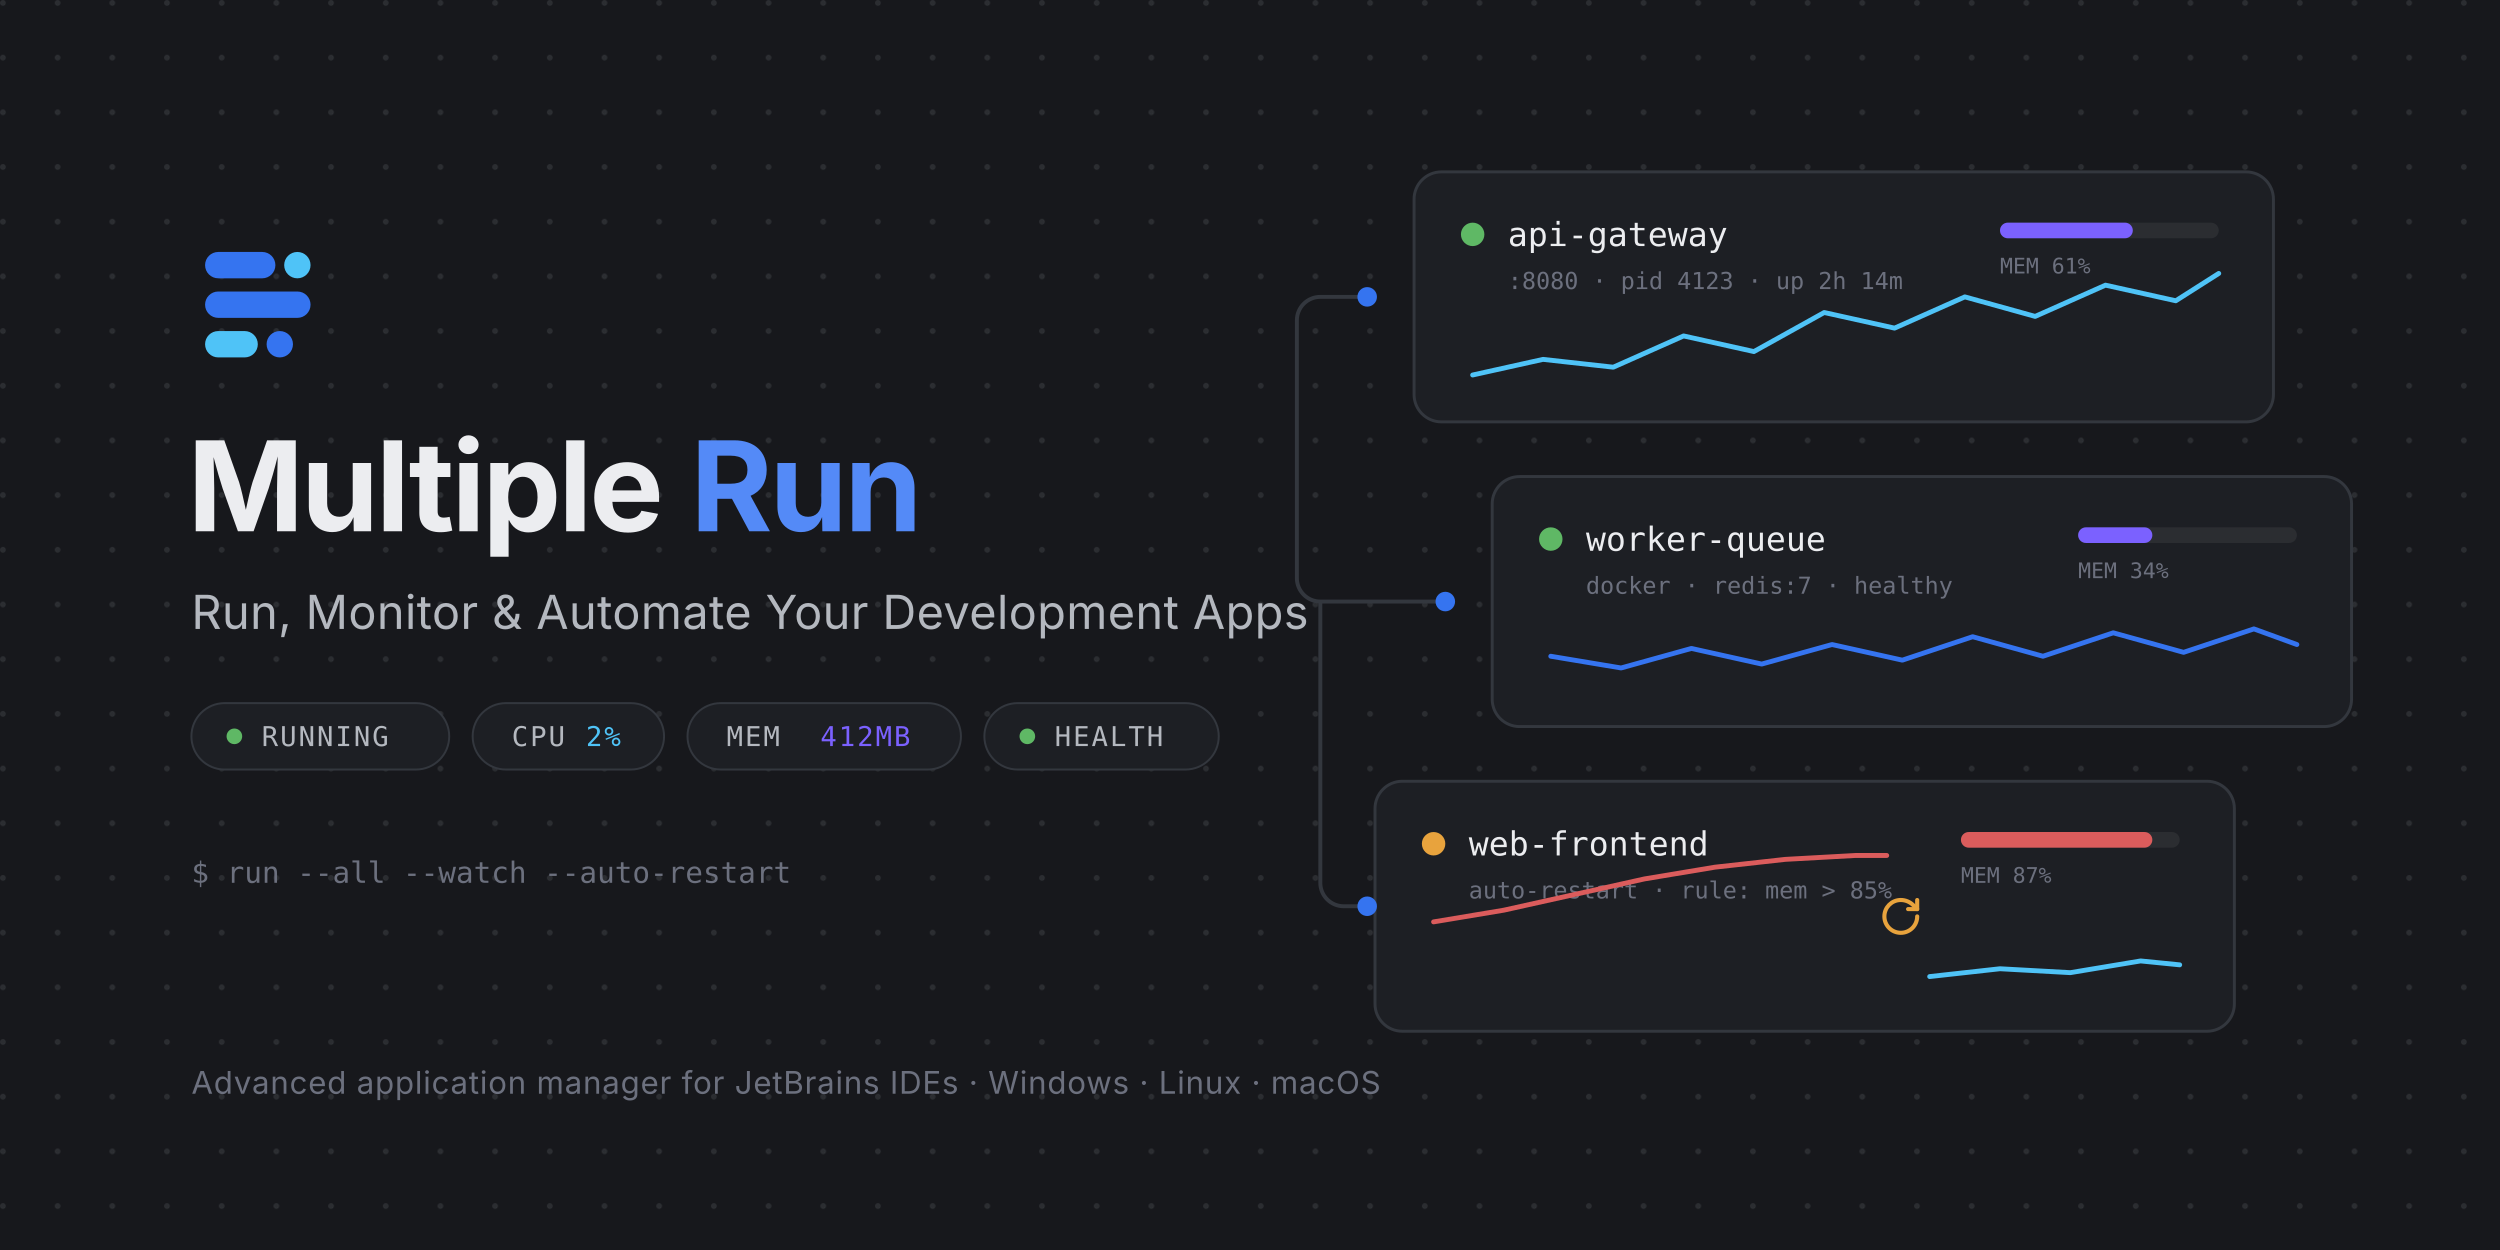
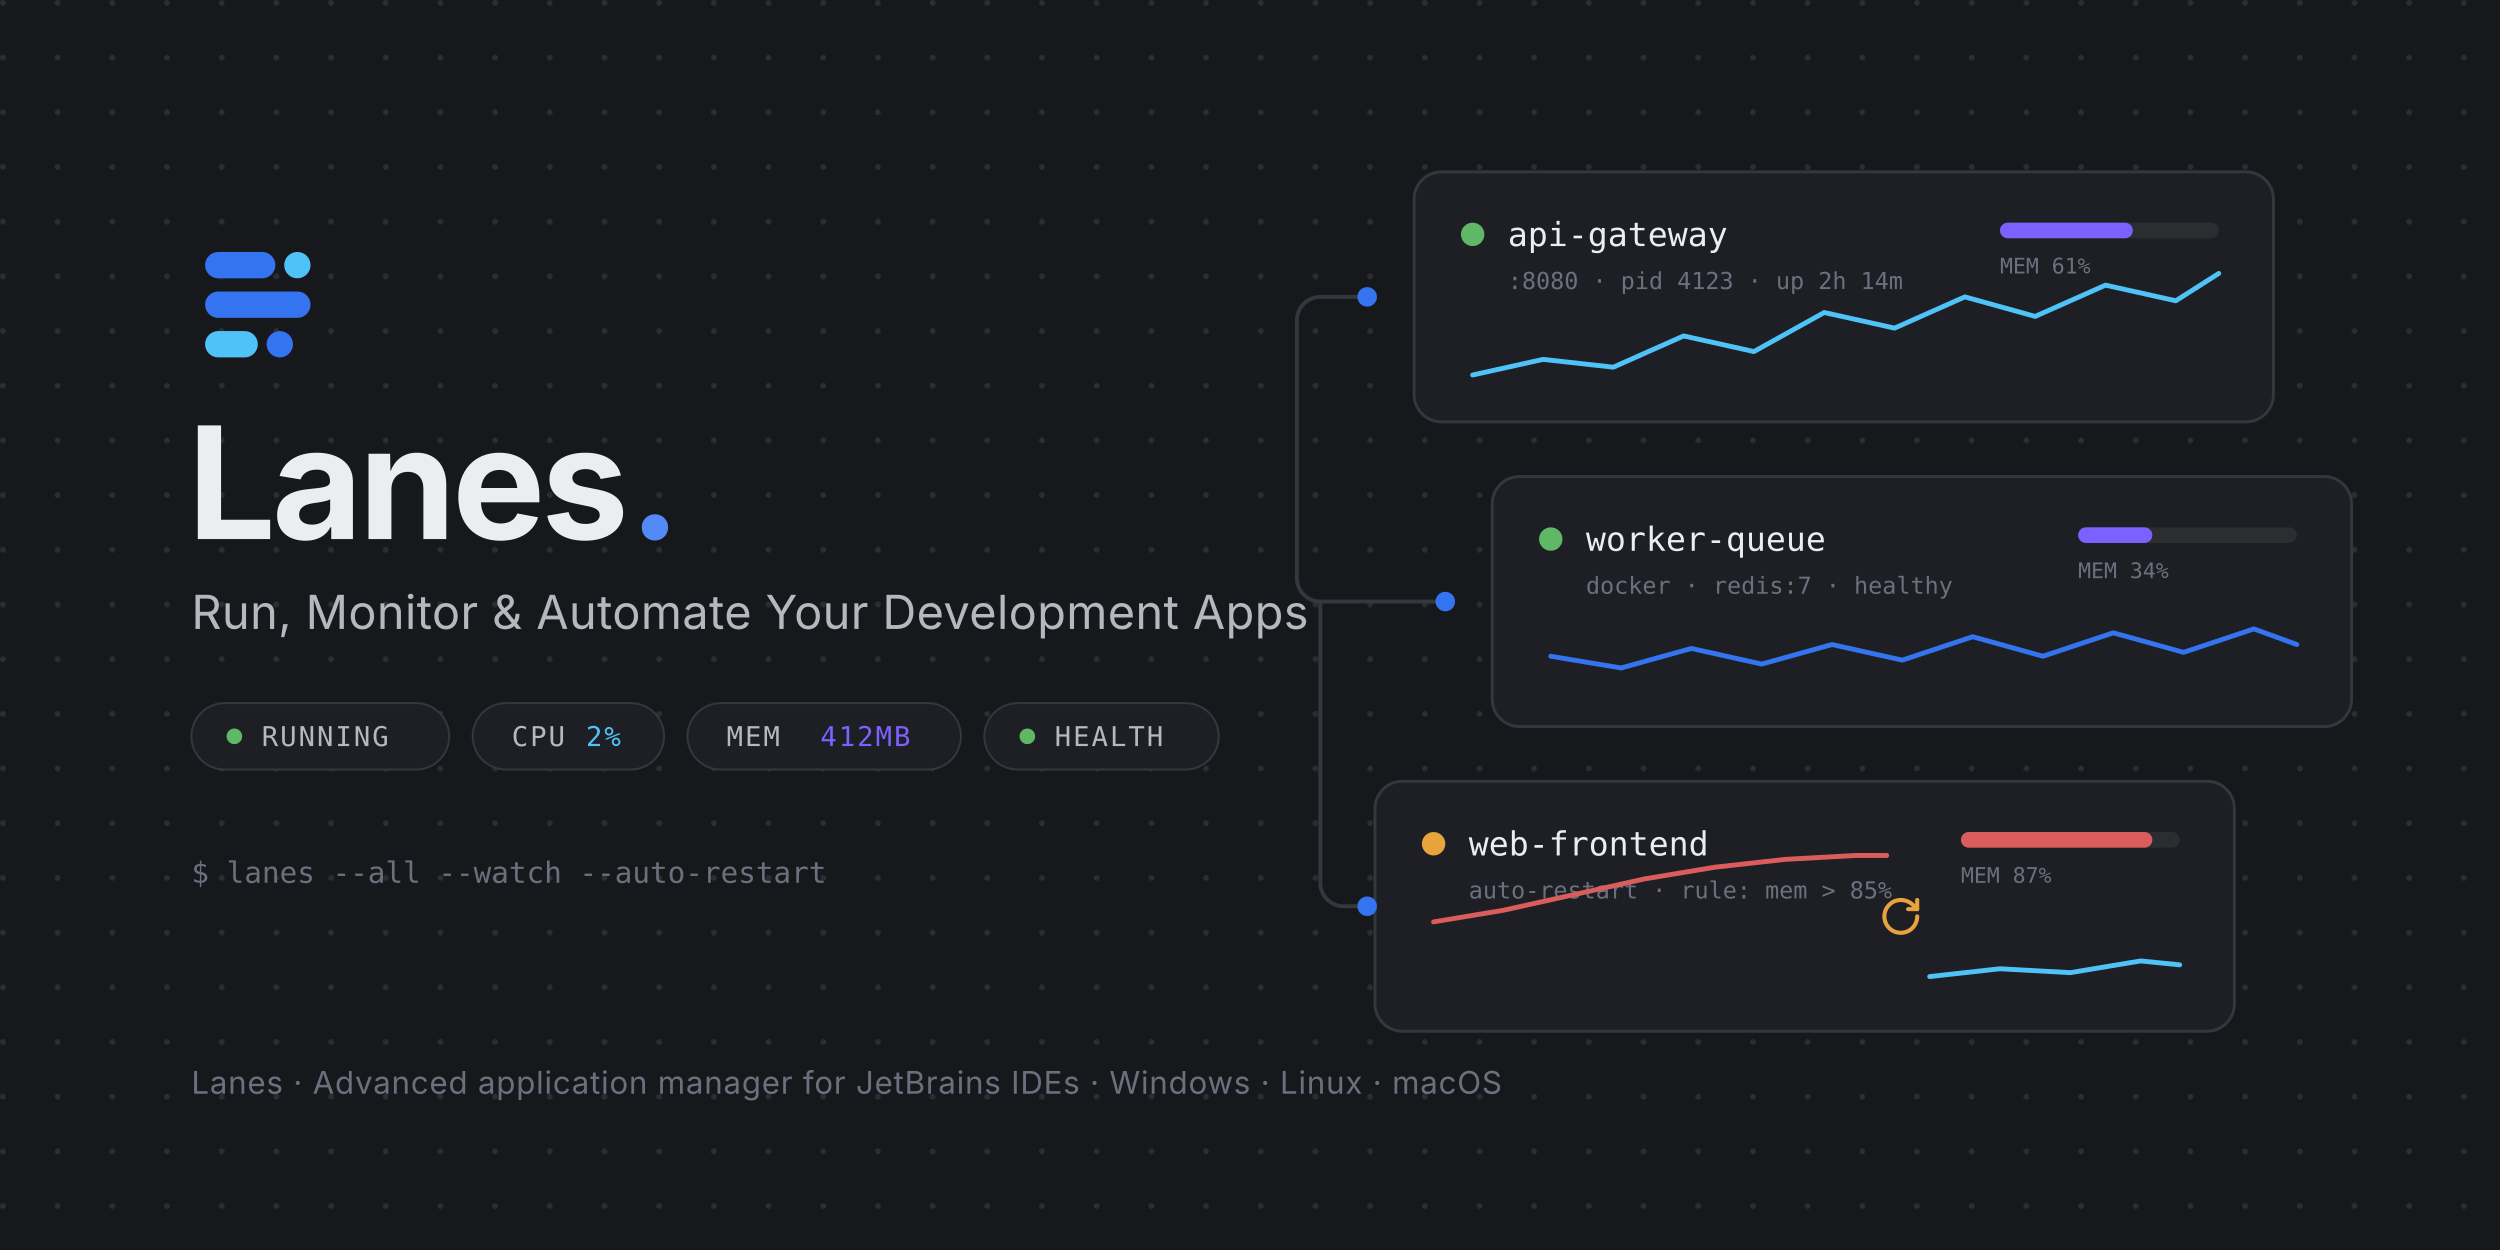
<svg xmlns="http://www.w3.org/2000/svg" width="1280" height="640" viewBox="0 0 1280 640" fill="none" font-family="Inter, 'JetBrains Sans', -apple-system, 'Segoe UI', sans-serif">
  <defs>
    <pattern id="dots" width="28" height="28" patternUnits="userSpaceOnUse">
      <circle cx="1.5" cy="1.5" r="1.5" fill="#2B2D31" />
    </pattern>
    <clipPath id="frame">
      <rect width="1280" height="640" />
    </clipPath>
  </defs>
  <g clip-path="url(#frame)">
    <rect width="1280" height="640" fill="#17181C" />
    <rect width="1280" height="640" fill="url(#dots)" />
    <g transform="translate(96,120) scale(4.5)">
      <rect x="2" y="2" width="8" height="3" rx="1.5" fill="#3574F0" />
      <circle cx="12.5" cy="3.5" r="1.5" fill="#4FC3F7" />
      <rect x="2" y="6.5" width="12" height="3" rx="1.5" fill="#3574F0" />
      <rect x="2" y="11" width="6" height="3" rx="1.5" fill="#4FC3F7" />
      <circle cx="10.5" cy="12.5" r="1.5" fill="#3574F0" />
    </g>
-     <text x="96" y="272" font-size="64" font-weight="700" letter-spacing="-1.5" fill="#ECEDF0">Multiple <tspan fill="#548AF7">Run</tspan>
+     <text x="96" y="276" font-size="80" font-weight="700" letter-spacing="-2" fill="#ECEDF0">Lanes<tspan fill="#548AF7">.</tspan>
    </text>
    <text x="98" y="322" font-size="24" font-weight="400" fill="#B4B8BF" letter-spacing="0.2">Run, Monitor &amp; Automate Your Development Apps</text>
    <g font-family="'JetBrains Mono', ui-monospace, Consolas, monospace" font-size="14" letter-spacing="1">
      <rect x="98" y="360" width="132" height="34" rx="17" stroke="#33373E" fill="#1D1F24" />
      <circle cx="120" cy="377" r="4" fill="#5FB865" />
      <text x="134" y="382" fill="#B4B8BF">RUNNING</text>
      <rect x="242" y="360" width="98" height="34" rx="17" stroke="#33373E" fill="#1D1F24" />
      <text x="262" y="382" fill="#B4B8BF">CPU</text>
      <text x="300" y="382" fill="#4FC3F7">2%</text>
      <rect x="352" y="360" width="140" height="34" rx="17" stroke="#33373E" fill="#1D1F24" />
      <text x="372" y="382" fill="#B4B8BF">MEM</text>
      <text x="420" y="382" fill="#7B61FF">412MB</text>
      <rect x="504" y="360" width="120" height="34" rx="17" stroke="#33373E" fill="#1D1F24" />
      <circle cx="526" cy="377" r="4" fill="#5FB865" />
      <text x="540" y="382" fill="#B4B8BF">HEALTH</text>
    </g>
-     <text x="98" y="452" font-family="'JetBrains Mono', ui-monospace, Consolas, monospace" font-size="15" fill="#6C707E">$ run --all --watch --auto-restart</text>
-     <text x="98" y="560" font-size="16" fill="#6C707E" letter-spacing="0.4">Advanced application manager for JetBrains IDEs · Windows · Linux · macOS</text>
+     <text x="98" y="452" font-family="'JetBrains Mono', ui-monospace, Consolas, monospace" font-size="15" fill="#6C707E">$ lanes --all --watch --auto-restart</text>
+     <text x="98" y="560" font-size="16" fill="#6C707E" letter-spacing="0.4">Lanes · Advanced application manager for JetBrains IDEs · Windows · Linux · macOS</text>
    <g transform="translate(724,88)">
      <rect width="440" height="128" rx="14" fill="#1D1F24" stroke="#33373E" stroke-width="1.5" />
      <circle cx="30" cy="32" r="6" fill="#5FB865" />
      <text x="48" y="38" font-family="'JetBrains Mono', ui-monospace, monospace" font-size="17" fill="#ECEDF0">api-gateway</text>
      <text x="48" y="60" font-family="'JetBrains Mono', ui-monospace, monospace" font-size="12" fill="#6C707E">:8080 · pid 4123 · up 2h 14m</text>
      <polyline points="30,104 66,96 102,100 138,84 174,92 210,72 246,80 282,64 318,74 354,58 390,66 412,52" stroke="#4FC3F7" stroke-width="2.5" fill="none" stroke-linecap="round" stroke-linejoin="round" />
      <rect x="300" y="26" width="112" height="8" rx="4" fill="#2B2D31" />
      <rect x="300" y="26" width="68" height="8" rx="4" fill="#7B61FF" />
      <text x="300" y="52" font-family="'JetBrains Mono', ui-monospace, monospace" font-size="11" fill="#6C707E">MEM 61%</text>
    </g>
    <g transform="translate(764,244)">
      <rect width="440" height="128" rx="14" fill="#1D1F24" stroke="#33373E" stroke-width="1.5" />
      <circle cx="30" cy="32" r="6" fill="#5FB865" />
      <text x="48" y="38" font-family="'JetBrains Mono', ui-monospace, monospace" font-size="17" fill="#ECEDF0">worker-queue</text>
      <text x="48" y="60" font-family="'JetBrains Mono', ui-monospace, monospace" font-size="12" fill="#6C707E">docker · redis:7 · healthy</text>
      <polyline points="30,92 66,98 102,88 138,96 174,86 210,94 246,82 282,92 318,80 354,90 390,78 412,86" stroke="#3574F0" stroke-width="2.5" fill="none" stroke-linecap="round" stroke-linejoin="round" />
      <rect x="300" y="26" width="112" height="8" rx="4" fill="#2B2D31" />
      <rect x="300" y="26" width="38" height="8" rx="4" fill="#7B61FF" />
      <text x="300" y="52" font-family="'JetBrains Mono', ui-monospace, monospace" font-size="11" fill="#6C707E">MEM 34%</text>
    </g>
    <g transform="translate(704,400)">
      <rect width="440" height="128" rx="14" fill="#1D1F24" stroke="#33373E" stroke-width="1.5" />
      <circle cx="30" cy="32" r="6" fill="#E8A33D" />
      <text x="48" y="38" font-family="'JetBrains Mono', ui-monospace, monospace" font-size="17" fill="#ECEDF0">web-frontend</text>
      <text x="48" y="60" font-family="'JetBrains Mono', ui-monospace, monospace" font-size="12" fill="#6C707E">auto-restart · rule: mem &gt; 85%</text>
      <polyline points="30,72 66,66 102,58 138,50 174,44 210,40 246,38 262,38" stroke="#DB5C5C" stroke-width="2.5" fill="none" stroke-linecap="round" stroke-linejoin="round" />
      <polyline points="284,100 320,96 356,98 392,92 412,94" stroke="#4FC3F7" stroke-width="2.5" fill="none" stroke-linecap="round" stroke-linejoin="round" />
      <g transform="translate(258,58) scale(1.4)" stroke="#E8A33D" stroke-width="1.5" stroke-linecap="round" stroke-linejoin="round" fill="none">
        <path d="M14 8a6 6 0 1 1-6-6c1.68 0 3.29.67 4.5 1.83L14 5.33" />
        <path d="M14 2v3.33h-3.33" />
      </g>
      <rect x="300" y="26" width="112" height="8" rx="4" fill="#2B2D31" />
      <rect x="300" y="26" width="98" height="8" rx="4" fill="#DB5C5C" />
      <text x="300" y="52" font-family="'JetBrains Mono', ui-monospace, monospace" font-size="11" fill="#6C707E">MEM 87%</text>
    </g>
    <path d="M700 152 H676 a12 12 0 0 0 -12 12 V296 a12 12 0 0 0 12 12 h64 M676 308 v144 a12 12 0 0 0 12 12 h12" stroke="#33373E" stroke-width="2" fill="none" />
    <circle cx="700" cy="152" r="5" fill="#3574F0" />
    <circle cx="740" cy="308" r="5" fill="#3574F0" />
    <circle cx="700" cy="464" r="5" fill="#3574F0" />
  </g>
</svg>
